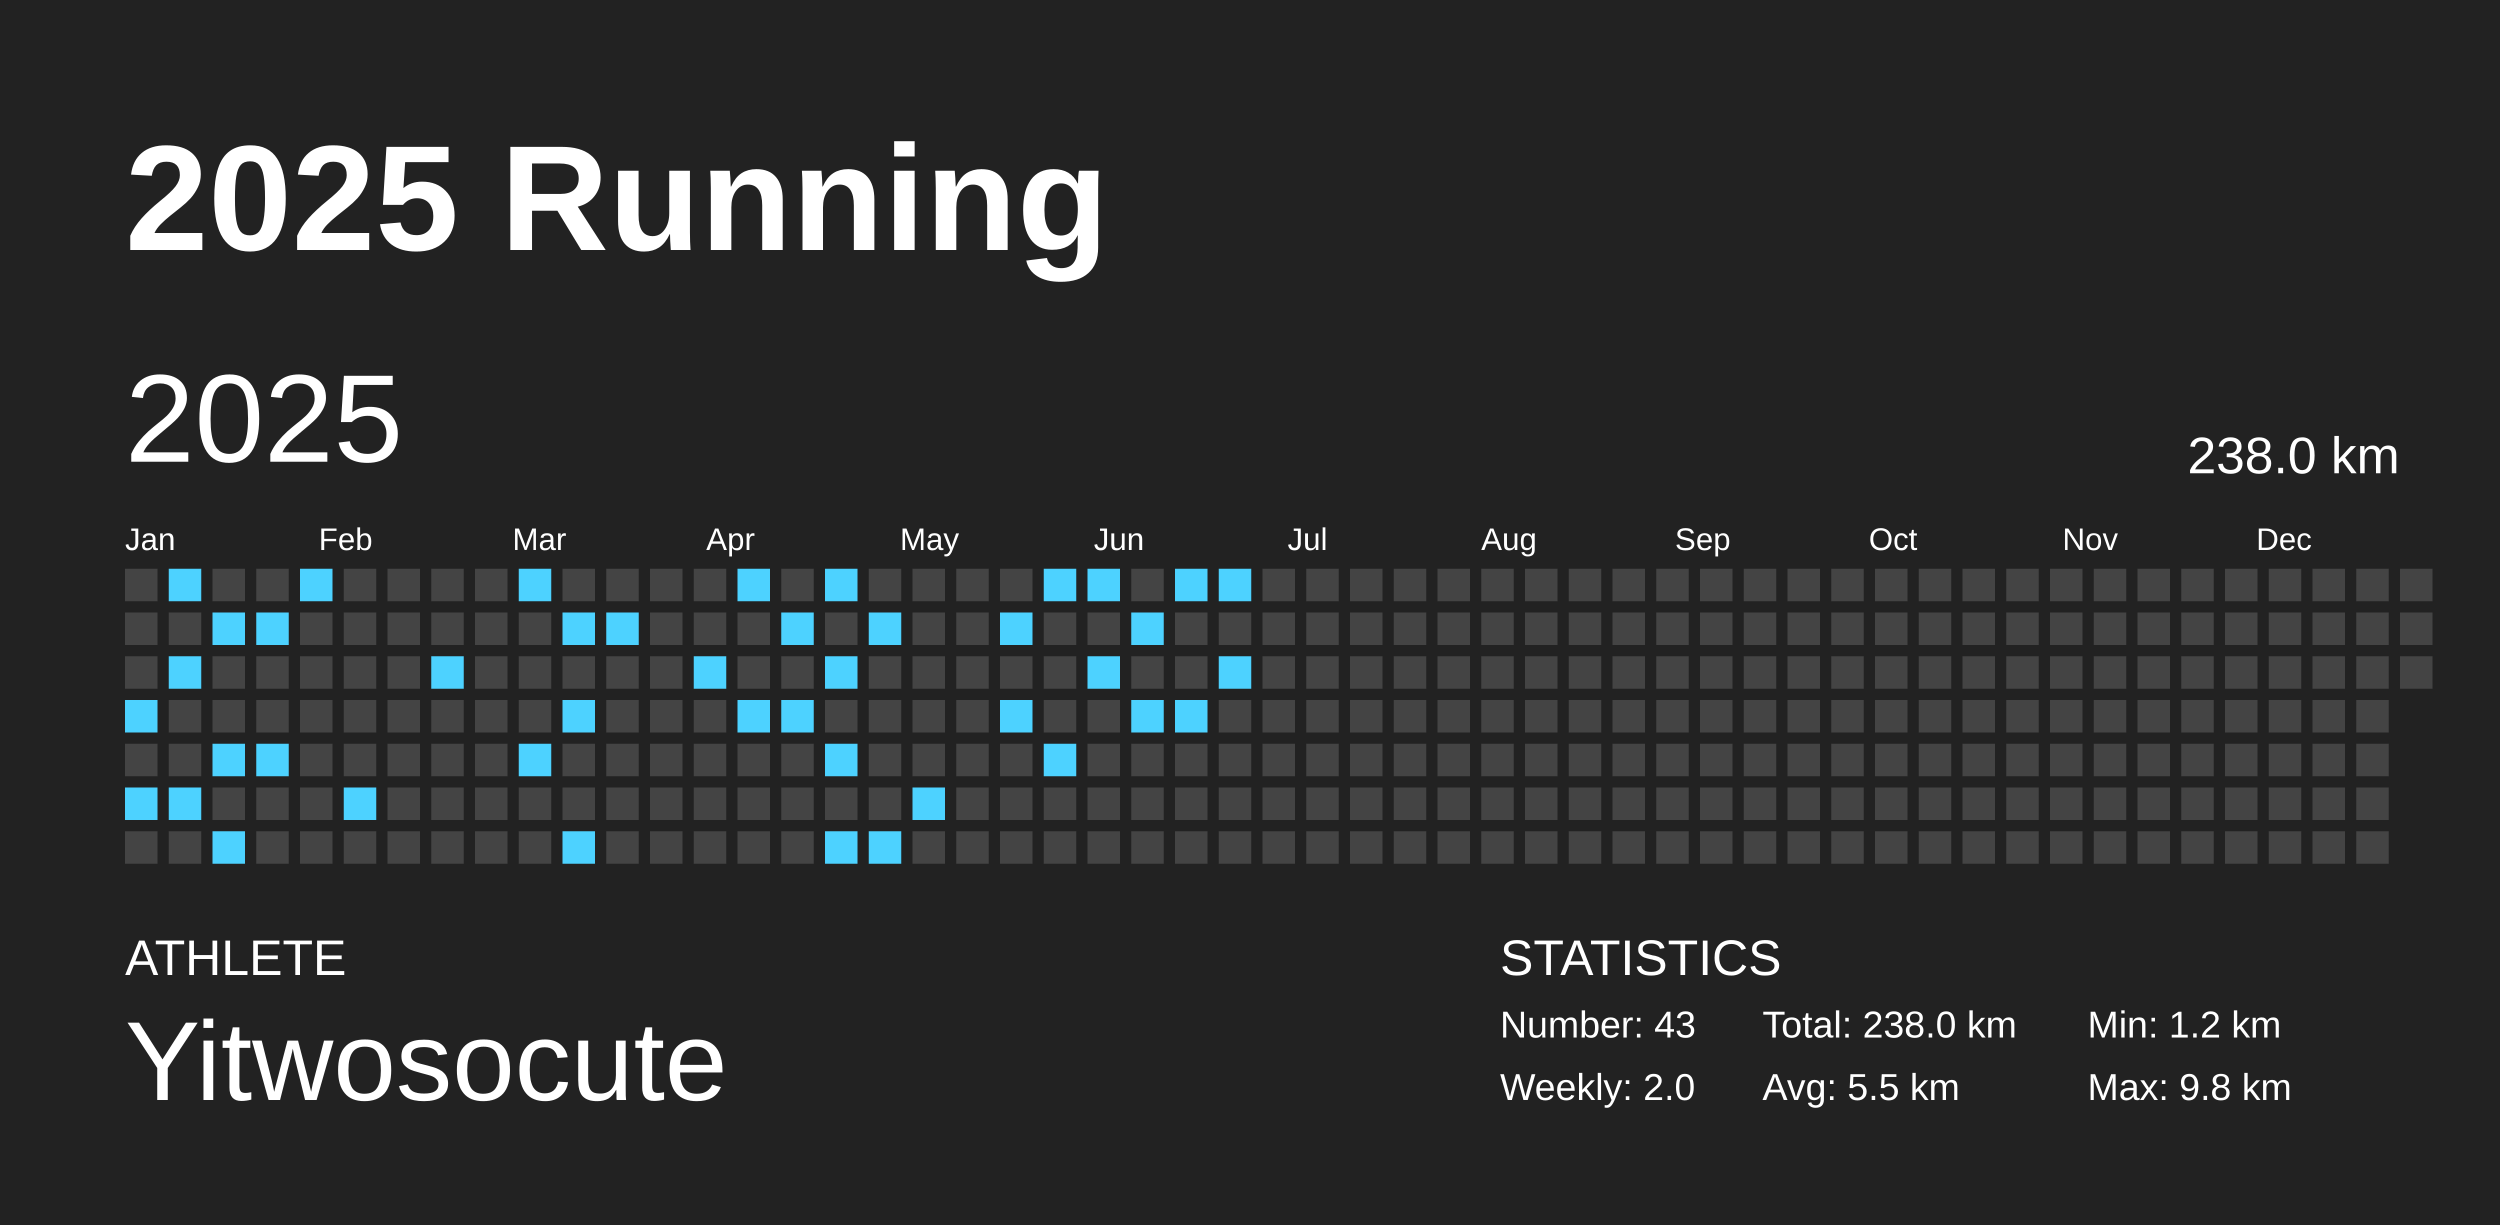
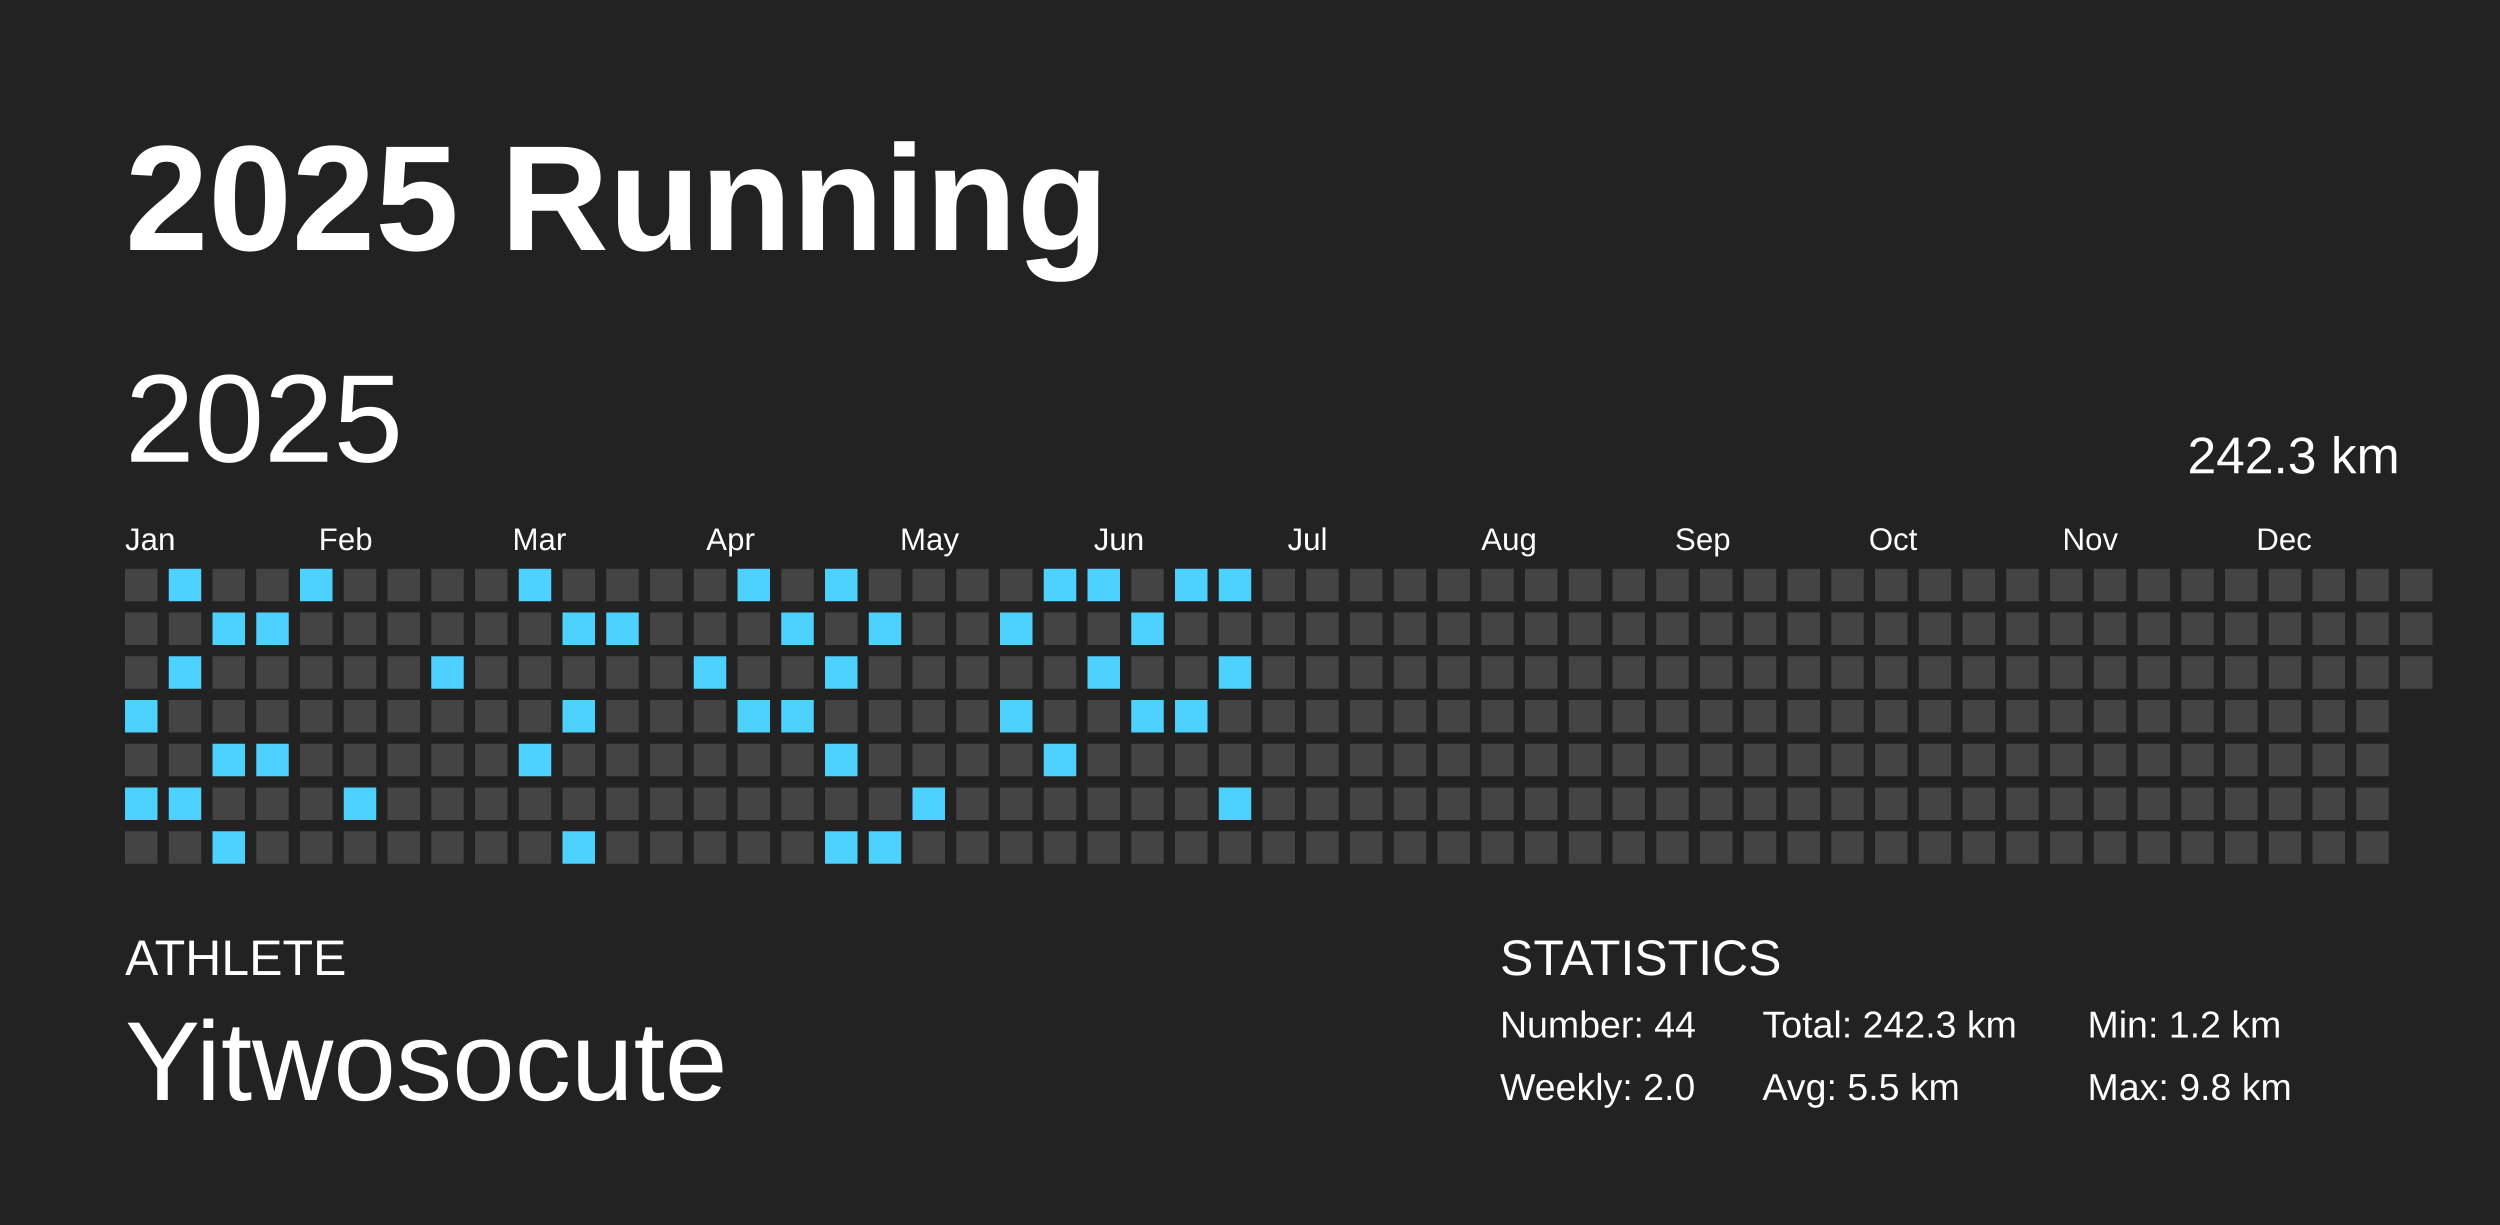
<svg xmlns="http://www.w3.org/2000/svg" baseProfile="full" height="98mm" version="1.1" viewBox="0,0,200,98" width="200mm">
  <defs />
  <rect fill="#222222" height="98" width="200" x="0" y="0" />
  <text fill="#FFFFFF" style="font-size:12px; font-family:Arial; font-weight:bold;" x="10" y="20">2025 Running</text>
  <text fill="#FFFFFF" style="font-size:4px; font-family:Arial" x="10" y="78">ATHLETE</text>
  <text fill="#FFFFFF" style="font-size:9px; font-family:Arial" x="10" y="88">Yitwosocute</text>
  <text fill="#FFFFFF" style="font-size:4px; font-family:Arial" x="120" y="78">STATISTICS</text>
-   <text fill="#FFFFFF" style="font-size:3px; font-family:Arial" x="120" y="83">Number: 43</text>
+   <text fill="#FFFFFF" style="font-size:3px; font-family:Arial" x="120" y="83">Number: 44</text>
  <text fill="#FFFFFF" style="font-size:3px; font-family:Arial" x="120" y="88">Weekly: 2.0</text>
-   <text fill="#FFFFFF" style="font-size:3px; font-family:Arial" x="141" y="83">Total: 238.0 km</text>
+   <text fill="#FFFFFF" style="font-size:3px; font-family:Arial" x="141" y="83">Total: 242.3 km</text>
  <text fill="#FFFFFF" style="font-size:3px; font-family:Arial" x="141" y="88">Avg: 5.5 km</text>
  <text fill="#FFFFFF" style="font-size:3px; font-family:Arial" x="167" y="83">Min: 1.2 km</text>
  <text fill="#FFFFFF" style="font-size:3px; font-family:Arial" x="167" y="88">Max: 9.8 km</text>
  <text dominant-baseline="hanging" fill="#FFFFFF" style="font-size:10.0px; font-family:Arial;" x="10" y="30">2025</text>
-   <text dominant-baseline="hanging" fill="#FFFFFF" style="font-size:4.125px; font-family:Arial;" x="175" y="35">238.0 km</text>
+   <text dominant-baseline="hanging" fill="#FFFFFF" style="font-size:4.125px; font-family:Arial;" x="175" y="35">242.3 km</text>
  <text fill="#FFFFFF" style="font-size:2.5px; font-family:Arial" x="10.0" y="44">Jan</text>
  <text fill="#FFFFFF" style="font-size:2.5px; font-family:Arial" x="25.5" y="44">Feb</text>
  <text fill="#FFFFFF" style="font-size:2.5px; font-family:Arial" x="41.0" y="44">Mar</text>
  <text fill="#FFFFFF" style="font-size:2.5px; font-family:Arial" x="56.5" y="44">Apr</text>
  <text fill="#FFFFFF" style="font-size:2.5px; font-family:Arial" x="72.0" y="44">May</text>
  <text fill="#FFFFFF" style="font-size:2.5px; font-family:Arial" x="87.5" y="44">Jun</text>
  <text fill="#FFFFFF" style="font-size:2.5px; font-family:Arial" x="103.0" y="44">Jul</text>
  <text fill="#FFFFFF" style="font-size:2.5px; font-family:Arial" x="118.5" y="44">Aug</text>
  <text fill="#FFFFFF" style="font-size:2.5px; font-family:Arial" x="134.0" y="44">Sep</text>
  <text fill="#FFFFFF" style="font-size:2.5px; font-family:Arial" x="149.5" y="44">Oct</text>
  <text fill="#FFFFFF" style="font-size:2.5px; font-family:Arial" x="165.0" y="44">Nov</text>
  <text fill="#FFFFFF" style="font-size:2.5px; font-family:Arial" x="180.5" y="44">Dec</text>
  <rect fill="#444444" height="2.6" width="2.6" x="10.0" y="45.5" />
  <rect fill="#444444" height="2.6" width="2.6" x="10.0" y="49.0" />
  <rect fill="#444444" height="2.6" width="2.6" x="10.0" y="52.5" />
  <rect fill="#4dd2ff" height="2.6" width="2.6" x="10.0" y="56.0" />
  <rect fill="#444444" height="2.6" width="2.6" x="10.0" y="59.5" />
  <rect fill="#4dd2ff" height="2.6" width="2.6" x="10.0" y="63.0" />
  <rect fill="#444444" height="2.6" width="2.6" x="10.0" y="66.5" />
  <rect fill="#4dd2ff" height="2.6" width="2.6" x="13.5" y="45.5" />
  <rect fill="#444444" height="2.6" width="2.6" x="13.5" y="49.0" />
  <rect fill="#4dd2ff" height="2.6" width="2.6" x="13.5" y="52.5" />
  <rect fill="#444444" height="2.6" width="2.6" x="13.5" y="56.0" />
  <rect fill="#444444" height="2.6" width="2.6" x="13.5" y="59.5" />
  <rect fill="#4dd2ff" height="2.6" width="2.6" x="13.5" y="63.0" />
  <rect fill="#444444" height="2.6" width="2.6" x="13.5" y="66.5" />
  <rect fill="#444444" height="2.6" width="2.6" x="17.0" y="45.5" />
  <rect fill="#4dd2ff" height="2.6" width="2.6" x="17.0" y="49.0" />
  <rect fill="#444444" height="2.6" width="2.6" x="17.0" y="52.5" />
  <rect fill="#444444" height="2.6" width="2.6" x="17.0" y="56.0" />
  <rect fill="#4dd2ff" height="2.6" width="2.6" x="17.0" y="59.5" />
  <rect fill="#444444" height="2.6" width="2.6" x="17.0" y="63.0" />
  <rect fill="#4dd2ff" height="2.6" width="2.6" x="17.0" y="66.5" />
  <rect fill="#444444" height="2.6" width="2.6" x="20.5" y="45.5" />
  <rect fill="#4dd2ff" height="2.6" width="2.6" x="20.5" y="49.0" />
  <rect fill="#444444" height="2.6" width="2.6" x="20.5" y="52.5" />
  <rect fill="#444444" height="2.6" width="2.6" x="20.5" y="56.0" />
  <rect fill="#4dd2ff" height="2.6" width="2.6" x="20.5" y="59.5" />
  <rect fill="#444444" height="2.6" width="2.6" x="20.5" y="63.0" />
  <rect fill="#444444" height="2.6" width="2.6" x="20.5" y="66.5" />
  <rect fill="#4dd2ff" height="2.6" width="2.6" x="24.0" y="45.5" />
  <rect fill="#444444" height="2.6" width="2.6" x="24.0" y="49.0" />
  <rect fill="#444444" height="2.6" width="2.6" x="24.0" y="52.5" />
  <rect fill="#444444" height="2.6" width="2.6" x="24.0" y="56.0" />
  <rect fill="#444444" height="2.6" width="2.6" x="24.0" y="59.5" />
  <rect fill="#444444" height="2.6" width="2.6" x="24.0" y="63.0" />
  <rect fill="#444444" height="2.6" width="2.6" x="24.0" y="66.5" />
  <rect fill="#444444" height="2.6" width="2.6" x="27.5" y="45.5" />
  <rect fill="#444444" height="2.6" width="2.6" x="27.5" y="49.0" />
  <rect fill="#444444" height="2.6" width="2.6" x="27.5" y="52.5" />
  <rect fill="#444444" height="2.6" width="2.6" x="27.5" y="56.0" />
  <rect fill="#444444" height="2.6" width="2.6" x="27.5" y="59.5" />
  <rect fill="#4dd2ff" height="2.6" width="2.6" x="27.5" y="63.0" />
  <rect fill="#444444" height="2.6" width="2.6" x="27.5" y="66.5" />
  <rect fill="#444444" height="2.6" width="2.6" x="31.0" y="45.5" />
  <rect fill="#444444" height="2.6" width="2.6" x="31.0" y="49.0" />
  <rect fill="#444444" height="2.6" width="2.6" x="31.0" y="52.5" />
  <rect fill="#444444" height="2.6" width="2.6" x="31.0" y="56.0" />
  <rect fill="#444444" height="2.6" width="2.6" x="31.0" y="59.5" />
  <rect fill="#444444" height="2.6" width="2.6" x="31.0" y="63.0" />
  <rect fill="#444444" height="2.6" width="2.6" x="31.0" y="66.5" />
  <rect fill="#444444" height="2.6" width="2.6" x="34.5" y="45.5" />
  <rect fill="#444444" height="2.6" width="2.6" x="34.5" y="49.0" />
  <rect fill="#4dd2ff" height="2.6" width="2.6" x="34.5" y="52.5" />
  <rect fill="#444444" height="2.6" width="2.6" x="34.5" y="56.0" />
  <rect fill="#444444" height="2.6" width="2.6" x="34.5" y="59.5" />
  <rect fill="#444444" height="2.6" width="2.6" x="34.5" y="63.0" />
  <rect fill="#444444" height="2.6" width="2.6" x="34.5" y="66.5" />
  <rect fill="#444444" height="2.6" width="2.6" x="38.0" y="45.5" />
  <rect fill="#444444" height="2.6" width="2.6" x="38.0" y="49.0" />
  <rect fill="#444444" height="2.6" width="2.6" x="38.0" y="52.5" />
  <rect fill="#444444" height="2.6" width="2.6" x="38.0" y="56.0" />
  <rect fill="#444444" height="2.6" width="2.6" x="38.0" y="59.5" />
  <rect fill="#444444" height="2.6" width="2.6" x="38.0" y="63.0" />
  <rect fill="#444444" height="2.6" width="2.6" x="38.0" y="66.5" />
  <rect fill="#4dd2ff" height="2.6" width="2.6" x="41.5" y="45.5" />
  <rect fill="#444444" height="2.6" width="2.6" x="41.5" y="49.0" />
  <rect fill="#444444" height="2.6" width="2.6" x="41.5" y="52.5" />
  <rect fill="#444444" height="2.6" width="2.6" x="41.5" y="56.0" />
  <rect fill="#4dd2ff" height="2.6" width="2.6" x="41.5" y="59.5" />
  <rect fill="#444444" height="2.6" width="2.6" x="41.5" y="63.0" />
  <rect fill="#444444" height="2.6" width="2.6" x="41.5" y="66.5" />
  <rect fill="#444444" height="2.6" width="2.6" x="45.0" y="45.5" />
  <rect fill="#4dd2ff" height="2.6" width="2.6" x="45.0" y="49.0" />
  <rect fill="#444444" height="2.6" width="2.6" x="45.0" y="52.5" />
  <rect fill="#4dd2ff" height="2.6" width="2.6" x="45.0" y="56.0" />
  <rect fill="#444444" height="2.6" width="2.6" x="45.0" y="59.5" />
  <rect fill="#444444" height="2.6" width="2.6" x="45.0" y="63.0" />
  <rect fill="#4dd2ff" height="2.6" width="2.6" x="45.0" y="66.5" />
  <rect fill="#444444" height="2.6" width="2.6" x="48.5" y="45.5" />
  <rect fill="#4dd2ff" height="2.6" width="2.6" x="48.5" y="49.0" />
  <rect fill="#444444" height="2.6" width="2.6" x="48.5" y="52.5" />
  <rect fill="#444444" height="2.6" width="2.6" x="48.5" y="56.0" />
  <rect fill="#444444" height="2.6" width="2.6" x="48.5" y="59.5" />
  <rect fill="#444444" height="2.6" width="2.6" x="48.5" y="63.0" />
  <rect fill="#444444" height="2.6" width="2.6" x="48.5" y="66.5" />
  <rect fill="#444444" height="2.6" width="2.6" x="52.0" y="45.5" />
  <rect fill="#444444" height="2.6" width="2.6" x="52.0" y="49.0" />
  <rect fill="#444444" height="2.6" width="2.6" x="52.0" y="52.5" />
  <rect fill="#444444" height="2.6" width="2.6" x="52.0" y="56.0" />
  <rect fill="#444444" height="2.6" width="2.6" x="52.0" y="59.5" />
  <rect fill="#444444" height="2.6" width="2.6" x="52.0" y="63.0" />
  <rect fill="#444444" height="2.6" width="2.6" x="52.0" y="66.5" />
  <rect fill="#444444" height="2.6" width="2.6" x="55.5" y="45.5" />
  <rect fill="#444444" height="2.6" width="2.6" x="55.5" y="49.0" />
  <rect fill="#4dd2ff" height="2.6" width="2.6" x="55.5" y="52.5" />
  <rect fill="#444444" height="2.6" width="2.6" x="55.5" y="56.0" />
  <rect fill="#444444" height="2.6" width="2.6" x="55.5" y="59.5" />
  <rect fill="#444444" height="2.6" width="2.6" x="55.5" y="63.0" />
  <rect fill="#444444" height="2.6" width="2.6" x="55.5" y="66.5" />
  <rect fill="#4dd2ff" height="2.6" width="2.6" x="59.0" y="45.5" />
  <rect fill="#444444" height="2.6" width="2.6" x="59.0" y="49.0" />
  <rect fill="#444444" height="2.6" width="2.6" x="59.0" y="52.5" />
  <rect fill="#4dd2ff" height="2.6" width="2.6" x="59.0" y="56.0" />
  <rect fill="#444444" height="2.6" width="2.6" x="59.0" y="59.5" />
  <rect fill="#444444" height="2.6" width="2.6" x="59.0" y="63.0" />
  <rect fill="#444444" height="2.6" width="2.6" x="59.0" y="66.5" />
  <rect fill="#444444" height="2.6" width="2.6" x="62.5" y="45.5" />
  <rect fill="#4dd2ff" height="2.6" width="2.6" x="62.5" y="49.0" />
  <rect fill="#444444" height="2.6" width="2.6" x="62.5" y="52.5" />
  <rect fill="#4dd2ff" height="2.6" width="2.6" x="62.5" y="56.0" />
  <rect fill="#444444" height="2.6" width="2.6" x="62.5" y="59.5" />
  <rect fill="#444444" height="2.6" width="2.6" x="62.5" y="63.0" />
  <rect fill="#444444" height="2.6" width="2.6" x="62.5" y="66.5" />
  <rect fill="#4dd2ff" height="2.6" width="2.6" x="66.0" y="45.5" />
  <rect fill="#444444" height="2.6" width="2.6" x="66.0" y="49.0" />
  <rect fill="#4dd2ff" height="2.6" width="2.6" x="66.0" y="52.5" />
  <rect fill="#444444" height="2.6" width="2.6" x="66.0" y="56.0" />
  <rect fill="#4dd2ff" height="2.6" width="2.6" x="66.0" y="59.5" />
  <rect fill="#444444" height="2.6" width="2.6" x="66.0" y="63.0" />
  <rect fill="#4dd2ff" height="2.6" width="2.6" x="66.0" y="66.5" />
  <rect fill="#444444" height="2.6" width="2.6" x="69.5" y="45.5" />
  <rect fill="#4dd2ff" height="2.6" width="2.6" x="69.5" y="49.0" />
  <rect fill="#444444" height="2.6" width="2.6" x="69.5" y="52.5" />
  <rect fill="#444444" height="2.6" width="2.6" x="69.5" y="56.0" />
  <rect fill="#444444" height="2.6" width="2.6" x="69.5" y="59.5" />
  <rect fill="#444444" height="2.6" width="2.6" x="69.5" y="63.0" />
  <rect fill="#4dd2ff" height="2.6" width="2.6" x="69.5" y="66.5" />
  <rect fill="#444444" height="2.6" width="2.6" x="73.0" y="45.5" />
  <rect fill="#444444" height="2.6" width="2.6" x="73.0" y="49.0" />
  <rect fill="#444444" height="2.6" width="2.6" x="73.0" y="52.5" />
  <rect fill="#444444" height="2.6" width="2.6" x="73.0" y="56.0" />
  <rect fill="#444444" height="2.6" width="2.6" x="73.0" y="59.5" />
  <rect fill="#4dd2ff" height="2.6" width="2.6" x="73.0" y="63.0" />
  <rect fill="#444444" height="2.6" width="2.6" x="73.0" y="66.5" />
  <rect fill="#444444" height="2.6" width="2.6" x="76.5" y="45.5" />
  <rect fill="#444444" height="2.6" width="2.6" x="76.5" y="49.0" />
  <rect fill="#444444" height="2.6" width="2.6" x="76.5" y="52.5" />
  <rect fill="#444444" height="2.6" width="2.6" x="76.5" y="56.0" />
  <rect fill="#444444" height="2.6" width="2.6" x="76.5" y="59.5" />
  <rect fill="#444444" height="2.6" width="2.6" x="76.5" y="63.0" />
  <rect fill="#444444" height="2.6" width="2.6" x="76.5" y="66.5" />
  <rect fill="#444444" height="2.6" width="2.6" x="80.0" y="45.5" />
  <rect fill="#4dd2ff" height="2.6" width="2.6" x="80.0" y="49.0" />
  <rect fill="#444444" height="2.6" width="2.6" x="80.0" y="52.5" />
  <rect fill="#4dd2ff" height="2.6" width="2.6" x="80.0" y="56.0" />
  <rect fill="#444444" height="2.6" width="2.6" x="80.0" y="59.5" />
  <rect fill="#444444" height="2.6" width="2.6" x="80.0" y="63.0" />
  <rect fill="#444444" height="2.6" width="2.6" x="80.0" y="66.5" />
  <rect fill="#4dd2ff" height="2.6" width="2.6" x="83.5" y="45.5" />
  <rect fill="#444444" height="2.6" width="2.6" x="83.5" y="49.0" />
  <rect fill="#444444" height="2.6" width="2.6" x="83.5" y="52.5" />
  <rect fill="#444444" height="2.6" width="2.6" x="83.5" y="56.0" />
  <rect fill="#4dd2ff" height="2.6" width="2.6" x="83.5" y="59.5" />
  <rect fill="#444444" height="2.6" width="2.6" x="83.5" y="63.0" />
  <rect fill="#444444" height="2.6" width="2.6" x="83.5" y="66.5" />
  <rect fill="#4dd2ff" height="2.6" width="2.6" x="87.0" y="45.5" />
  <rect fill="#444444" height="2.6" width="2.6" x="87.0" y="49.0" />
  <rect fill="#4dd2ff" height="2.6" width="2.6" x="87.0" y="52.5" />
  <rect fill="#444444" height="2.6" width="2.6" x="87.0" y="56.0" />
  <rect fill="#444444" height="2.6" width="2.6" x="87.0" y="59.5" />
  <rect fill="#444444" height="2.6" width="2.6" x="87.0" y="63.0" />
  <rect fill="#444444" height="2.6" width="2.6" x="87.0" y="66.5" />
  <rect fill="#444444" height="2.6" width="2.6" x="90.5" y="45.5" />
  <rect fill="#4dd2ff" height="2.6" width="2.6" x="90.5" y="49.0" />
  <rect fill="#444444" height="2.6" width="2.6" x="90.5" y="52.5" />
  <rect fill="#4dd2ff" height="2.6" width="2.6" x="90.5" y="56.0" />
  <rect fill="#444444" height="2.6" width="2.6" x="90.5" y="59.5" />
  <rect fill="#444444" height="2.6" width="2.6" x="90.5" y="63.0" />
  <rect fill="#444444" height="2.6" width="2.6" x="90.5" y="66.5" />
  <rect fill="#4dd2ff" height="2.6" width="2.6" x="94.0" y="45.5" />
  <rect fill="#444444" height="2.6" width="2.6" x="94.0" y="49.0" />
  <rect fill="#444444" height="2.6" width="2.6" x="94.0" y="52.5" />
  <rect fill="#4dd2ff" height="2.6" width="2.6" x="94.0" y="56.0" />
  <rect fill="#444444" height="2.6" width="2.6" x="94.0" y="59.5" />
  <rect fill="#444444" height="2.6" width="2.6" x="94.0" y="63.0" />
  <rect fill="#444444" height="2.6" width="2.6" x="94.0" y="66.5" />
  <rect fill="#4dd2ff" height="2.6" width="2.6" x="97.5" y="45.5" />
  <rect fill="#444444" height="2.6" width="2.6" x="97.5" y="49.0" />
  <rect fill="#4dd2ff" height="2.6" width="2.6" x="97.5" y="52.5" />
  <rect fill="#444444" height="2.6" width="2.6" x="97.5" y="56.0" />
  <rect fill="#444444" height="2.6" width="2.6" x="97.5" y="59.5" />
-   <rect fill="#444444" height="2.6" width="2.6" x="97.5" y="63.0" />
+   <rect fill="#4dd2ff" height="2.6" width="2.6" x="97.5" y="63.0" />
  <rect fill="#444444" height="2.6" width="2.6" x="97.5" y="66.5" />
  <rect fill="#444444" height="2.6" width="2.6" x="101.0" y="45.5" />
  <rect fill="#444444" height="2.6" width="2.6" x="101.0" y="49.0" />
  <rect fill="#444444" height="2.6" width="2.6" x="101.0" y="52.5" />
  <rect fill="#444444" height="2.6" width="2.6" x="101.0" y="56.0" />
  <rect fill="#444444" height="2.6" width="2.6" x="101.0" y="59.5" />
  <rect fill="#444444" height="2.6" width="2.6" x="101.0" y="63.0" />
  <rect fill="#444444" height="2.6" width="2.6" x="101.0" y="66.5" />
  <rect fill="#444444" height="2.6" width="2.6" x="104.5" y="45.5" />
  <rect fill="#444444" height="2.6" width="2.6" x="104.5" y="49.0" />
  <rect fill="#444444" height="2.6" width="2.6" x="104.5" y="52.5" />
  <rect fill="#444444" height="2.6" width="2.6" x="104.5" y="56.0" />
  <rect fill="#444444" height="2.6" width="2.6" x="104.5" y="59.5" />
  <rect fill="#444444" height="2.6" width="2.6" x="104.5" y="63.0" />
  <rect fill="#444444" height="2.6" width="2.6" x="104.5" y="66.5" />
  <rect fill="#444444" height="2.6" width="2.6" x="108.0" y="45.5" />
  <rect fill="#444444" height="2.6" width="2.6" x="108.0" y="49.0" />
  <rect fill="#444444" height="2.6" width="2.6" x="108.0" y="52.5" />
  <rect fill="#444444" height="2.6" width="2.6" x="108.0" y="56.0" />
  <rect fill="#444444" height="2.6" width="2.6" x="108.0" y="59.5" />
  <rect fill="#444444" height="2.6" width="2.6" x="108.0" y="63.0" />
  <rect fill="#444444" height="2.6" width="2.6" x="108.0" y="66.5" />
  <rect fill="#444444" height="2.6" width="2.6" x="111.5" y="45.5" />
  <rect fill="#444444" height="2.6" width="2.6" x="111.5" y="49.0" />
  <rect fill="#444444" height="2.6" width="2.6" x="111.5" y="52.5" />
  <rect fill="#444444" height="2.6" width="2.6" x="111.5" y="56.0" />
  <rect fill="#444444" height="2.6" width="2.6" x="111.5" y="59.5" />
  <rect fill="#444444" height="2.6" width="2.6" x="111.5" y="63.0" />
  <rect fill="#444444" height="2.6" width="2.6" x="111.5" y="66.5" />
  <rect fill="#444444" height="2.6" width="2.6" x="115.0" y="45.5" />
  <rect fill="#444444" height="2.6" width="2.6" x="115.0" y="49.0" />
  <rect fill="#444444" height="2.6" width="2.6" x="115.0" y="52.5" />
  <rect fill="#444444" height="2.6" width="2.6" x="115.0" y="56.0" />
  <rect fill="#444444" height="2.6" width="2.6" x="115.0" y="59.5" />
  <rect fill="#444444" height="2.6" width="2.6" x="115.0" y="63.0" />
  <rect fill="#444444" height="2.6" width="2.6" x="115.0" y="66.5" />
  <rect fill="#444444" height="2.6" width="2.6" x="118.5" y="45.5" />
  <rect fill="#444444" height="2.6" width="2.6" x="118.5" y="49.0" />
  <rect fill="#444444" height="2.6" width="2.6" x="118.5" y="52.5" />
  <rect fill="#444444" height="2.6" width="2.6" x="118.5" y="56.0" />
  <rect fill="#444444" height="2.6" width="2.6" x="118.5" y="59.5" />
  <rect fill="#444444" height="2.6" width="2.6" x="118.5" y="63.0" />
  <rect fill="#444444" height="2.6" width="2.6" x="118.5" y="66.5" />
  <rect fill="#444444" height="2.6" width="2.6" x="122.0" y="45.5" />
  <rect fill="#444444" height="2.6" width="2.6" x="122.0" y="49.0" />
  <rect fill="#444444" height="2.6" width="2.6" x="122.0" y="52.5" />
  <rect fill="#444444" height="2.6" width="2.6" x="122.0" y="56.0" />
  <rect fill="#444444" height="2.6" width="2.6" x="122.0" y="59.5" />
  <rect fill="#444444" height="2.6" width="2.6" x="122.0" y="63.0" />
  <rect fill="#444444" height="2.6" width="2.6" x="122.0" y="66.5" />
  <rect fill="#444444" height="2.6" width="2.6" x="125.5" y="45.5" />
  <rect fill="#444444" height="2.6" width="2.6" x="125.5" y="49.0" />
  <rect fill="#444444" height="2.6" width="2.6" x="125.5" y="52.5" />
  <rect fill="#444444" height="2.6" width="2.6" x="125.5" y="56.0" />
  <rect fill="#444444" height="2.6" width="2.6" x="125.5" y="59.5" />
  <rect fill="#444444" height="2.6" width="2.6" x="125.5" y="63.0" />
  <rect fill="#444444" height="2.6" width="2.6" x="125.5" y="66.5" />
  <rect fill="#444444" height="2.6" width="2.6" x="129.0" y="45.5" />
  <rect fill="#444444" height="2.6" width="2.6" x="129.0" y="49.0" />
  <rect fill="#444444" height="2.6" width="2.6" x="129.0" y="52.5" />
  <rect fill="#444444" height="2.6" width="2.6" x="129.0" y="56.0" />
  <rect fill="#444444" height="2.6" width="2.6" x="129.0" y="59.5" />
  <rect fill="#444444" height="2.6" width="2.6" x="129.0" y="63.0" />
  <rect fill="#444444" height="2.6" width="2.6" x="129.0" y="66.5" />
  <rect fill="#444444" height="2.6" width="2.6" x="132.5" y="45.5" />
  <rect fill="#444444" height="2.6" width="2.6" x="132.5" y="49.0" />
  <rect fill="#444444" height="2.6" width="2.6" x="132.5" y="52.5" />
  <rect fill="#444444" height="2.6" width="2.6" x="132.5" y="56.0" />
  <rect fill="#444444" height="2.6" width="2.6" x="132.5" y="59.5" />
  <rect fill="#444444" height="2.6" width="2.6" x="132.5" y="63.0" />
  <rect fill="#444444" height="2.6" width="2.6" x="132.5" y="66.5" />
  <rect fill="#444444" height="2.6" width="2.6" x="136.0" y="45.5" />
  <rect fill="#444444" height="2.6" width="2.6" x="136.0" y="49.0" />
  <rect fill="#444444" height="2.6" width="2.6" x="136.0" y="52.5" />
  <rect fill="#444444" height="2.6" width="2.6" x="136.0" y="56.0" />
  <rect fill="#444444" height="2.6" width="2.6" x="136.0" y="59.5" />
  <rect fill="#444444" height="2.6" width="2.6" x="136.0" y="63.0" />
  <rect fill="#444444" height="2.6" width="2.6" x="136.0" y="66.5" />
  <rect fill="#444444" height="2.6" width="2.6" x="139.5" y="45.5" />
  <rect fill="#444444" height="2.6" width="2.6" x="139.5" y="49.0" />
  <rect fill="#444444" height="2.6" width="2.6" x="139.5" y="52.5" />
  <rect fill="#444444" height="2.6" width="2.6" x="139.5" y="56.0" />
  <rect fill="#444444" height="2.6" width="2.6" x="139.5" y="59.5" />
  <rect fill="#444444" height="2.6" width="2.6" x="139.5" y="63.0" />
  <rect fill="#444444" height="2.6" width="2.6" x="139.5" y="66.5" />
  <rect fill="#444444" height="2.6" width="2.6" x="143.0" y="45.5" />
  <rect fill="#444444" height="2.6" width="2.6" x="143.0" y="49.0" />
  <rect fill="#444444" height="2.6" width="2.6" x="143.0" y="52.5" />
  <rect fill="#444444" height="2.6" width="2.6" x="143.0" y="56.0" />
  <rect fill="#444444" height="2.6" width="2.6" x="143.0" y="59.5" />
  <rect fill="#444444" height="2.6" width="2.6" x="143.0" y="63.0" />
  <rect fill="#444444" height="2.6" width="2.6" x="143.0" y="66.5" />
  <rect fill="#444444" height="2.6" width="2.6" x="146.5" y="45.5" />
  <rect fill="#444444" height="2.6" width="2.6" x="146.5" y="49.0" />
  <rect fill="#444444" height="2.6" width="2.6" x="146.5" y="52.5" />
  <rect fill="#444444" height="2.6" width="2.6" x="146.5" y="56.0" />
  <rect fill="#444444" height="2.6" width="2.6" x="146.5" y="59.5" />
  <rect fill="#444444" height="2.6" width="2.6" x="146.5" y="63.0" />
  <rect fill="#444444" height="2.6" width="2.6" x="146.5" y="66.5" />
  <rect fill="#444444" height="2.6" width="2.6" x="150.0" y="45.5" />
  <rect fill="#444444" height="2.6" width="2.6" x="150.0" y="49.0" />
  <rect fill="#444444" height="2.6" width="2.6" x="150.0" y="52.5" />
  <rect fill="#444444" height="2.6" width="2.6" x="150.0" y="56.0" />
  <rect fill="#444444" height="2.6" width="2.6" x="150.0" y="59.5" />
  <rect fill="#444444" height="2.6" width="2.6" x="150.0" y="63.0" />
  <rect fill="#444444" height="2.6" width="2.6" x="150.0" y="66.5" />
  <rect fill="#444444" height="2.6" width="2.6" x="153.5" y="45.5" />
  <rect fill="#444444" height="2.6" width="2.6" x="153.5" y="49.0" />
  <rect fill="#444444" height="2.6" width="2.6" x="153.5" y="52.5" />
  <rect fill="#444444" height="2.6" width="2.6" x="153.5" y="56.0" />
  <rect fill="#444444" height="2.6" width="2.6" x="153.5" y="59.5" />
  <rect fill="#444444" height="2.6" width="2.6" x="153.5" y="63.0" />
  <rect fill="#444444" height="2.6" width="2.6" x="153.5" y="66.5" />
  <rect fill="#444444" height="2.6" width="2.6" x="157.0" y="45.5" />
  <rect fill="#444444" height="2.6" width="2.6" x="157.0" y="49.0" />
  <rect fill="#444444" height="2.6" width="2.6" x="157.0" y="52.5" />
  <rect fill="#444444" height="2.6" width="2.6" x="157.0" y="56.0" />
  <rect fill="#444444" height="2.6" width="2.6" x="157.0" y="59.5" />
  <rect fill="#444444" height="2.6" width="2.6" x="157.0" y="63.0" />
  <rect fill="#444444" height="2.6" width="2.6" x="157.0" y="66.5" />
  <rect fill="#444444" height="2.6" width="2.6" x="160.5" y="45.5" />
  <rect fill="#444444" height="2.6" width="2.6" x="160.5" y="49.0" />
  <rect fill="#444444" height="2.6" width="2.6" x="160.5" y="52.5" />
  <rect fill="#444444" height="2.6" width="2.6" x="160.5" y="56.0" />
  <rect fill="#444444" height="2.6" width="2.6" x="160.5" y="59.5" />
  <rect fill="#444444" height="2.6" width="2.6" x="160.5" y="63.0" />
  <rect fill="#444444" height="2.6" width="2.6" x="160.5" y="66.5" />
  <rect fill="#444444" height="2.6" width="2.6" x="164.0" y="45.5" />
  <rect fill="#444444" height="2.6" width="2.6" x="164.0" y="49.0" />
  <rect fill="#444444" height="2.6" width="2.6" x="164.0" y="52.5" />
  <rect fill="#444444" height="2.6" width="2.6" x="164.0" y="56.0" />
  <rect fill="#444444" height="2.6" width="2.6" x="164.0" y="59.5" />
  <rect fill="#444444" height="2.6" width="2.6" x="164.0" y="63.0" />
  <rect fill="#444444" height="2.6" width="2.6" x="164.0" y="66.5" />
  <rect fill="#444444" height="2.6" width="2.6" x="167.5" y="45.5" />
  <rect fill="#444444" height="2.6" width="2.6" x="167.5" y="49.0" />
  <rect fill="#444444" height="2.6" width="2.6" x="167.5" y="52.5" />
  <rect fill="#444444" height="2.6" width="2.6" x="167.5" y="56.0" />
  <rect fill="#444444" height="2.6" width="2.6" x="167.5" y="59.5" />
  <rect fill="#444444" height="2.6" width="2.6" x="167.5" y="63.0" />
  <rect fill="#444444" height="2.6" width="2.6" x="167.5" y="66.5" />
  <rect fill="#444444" height="2.6" width="2.6" x="171.0" y="45.5" />
  <rect fill="#444444" height="2.6" width="2.6" x="171.0" y="49.0" />
  <rect fill="#444444" height="2.6" width="2.6" x="171.0" y="52.5" />
  <rect fill="#444444" height="2.6" width="2.6" x="171.0" y="56.0" />
  <rect fill="#444444" height="2.6" width="2.6" x="171.0" y="59.5" />
  <rect fill="#444444" height="2.6" width="2.6" x="171.0" y="63.0" />
  <rect fill="#444444" height="2.6" width="2.6" x="171.0" y="66.5" />
  <rect fill="#444444" height="2.6" width="2.6" x="174.5" y="45.5" />
  <rect fill="#444444" height="2.6" width="2.6" x="174.5" y="49.0" />
  <rect fill="#444444" height="2.6" width="2.6" x="174.5" y="52.5" />
  <rect fill="#444444" height="2.6" width="2.6" x="174.5" y="56.0" />
  <rect fill="#444444" height="2.6" width="2.6" x="174.5" y="59.5" />
  <rect fill="#444444" height="2.6" width="2.6" x="174.5" y="63.0" />
  <rect fill="#444444" height="2.6" width="2.6" x="174.5" y="66.5" />
  <rect fill="#444444" height="2.6" width="2.6" x="178.0" y="45.5" />
  <rect fill="#444444" height="2.6" width="2.6" x="178.0" y="49.0" />
  <rect fill="#444444" height="2.6" width="2.6" x="178.0" y="52.5" />
  <rect fill="#444444" height="2.6" width="2.6" x="178.0" y="56.0" />
  <rect fill="#444444" height="2.6" width="2.6" x="178.0" y="59.5" />
  <rect fill="#444444" height="2.6" width="2.6" x="178.0" y="63.0" />
  <rect fill="#444444" height="2.6" width="2.6" x="178.0" y="66.5" />
  <rect fill="#444444" height="2.6" width="2.6" x="181.5" y="45.5" />
  <rect fill="#444444" height="2.6" width="2.6" x="181.5" y="49.0" />
  <rect fill="#444444" height="2.6" width="2.6" x="181.5" y="52.5" />
  <rect fill="#444444" height="2.6" width="2.6" x="181.5" y="56.0" />
  <rect fill="#444444" height="2.6" width="2.6" x="181.5" y="59.5" />
  <rect fill="#444444" height="2.6" width="2.6" x="181.5" y="63.0" />
  <rect fill="#444444" height="2.6" width="2.6" x="181.5" y="66.5" />
  <rect fill="#444444" height="2.6" width="2.6" x="185.0" y="45.5" />
  <rect fill="#444444" height="2.6" width="2.6" x="185.0" y="49.0" />
  <rect fill="#444444" height="2.6" width="2.6" x="185.0" y="52.5" />
  <rect fill="#444444" height="2.6" width="2.6" x="185.0" y="56.0" />
  <rect fill="#444444" height="2.6" width="2.6" x="185.0" y="59.5" />
  <rect fill="#444444" height="2.6" width="2.6" x="185.0" y="63.0" />
  <rect fill="#444444" height="2.6" width="2.6" x="185.0" y="66.5" />
  <rect fill="#444444" height="2.6" width="2.6" x="188.5" y="45.5" />
  <rect fill="#444444" height="2.6" width="2.6" x="188.5" y="49.0" />
  <rect fill="#444444" height="2.6" width="2.6" x="188.5" y="52.5" />
  <rect fill="#444444" height="2.6" width="2.6" x="188.5" y="56.0" />
  <rect fill="#444444" height="2.6" width="2.6" x="188.5" y="59.5" />
  <rect fill="#444444" height="2.6" width="2.6" x="188.5" y="63.0" />
  <rect fill="#444444" height="2.6" width="2.6" x="188.5" y="66.5" />
  <rect fill="#444444" height="2.6" width="2.6" x="192.0" y="45.5" />
  <rect fill="#444444" height="2.6" width="2.6" x="192.0" y="49.0" />
  <rect fill="#444444" height="2.6" width="2.6" x="192.0" y="52.5" />
</svg>
